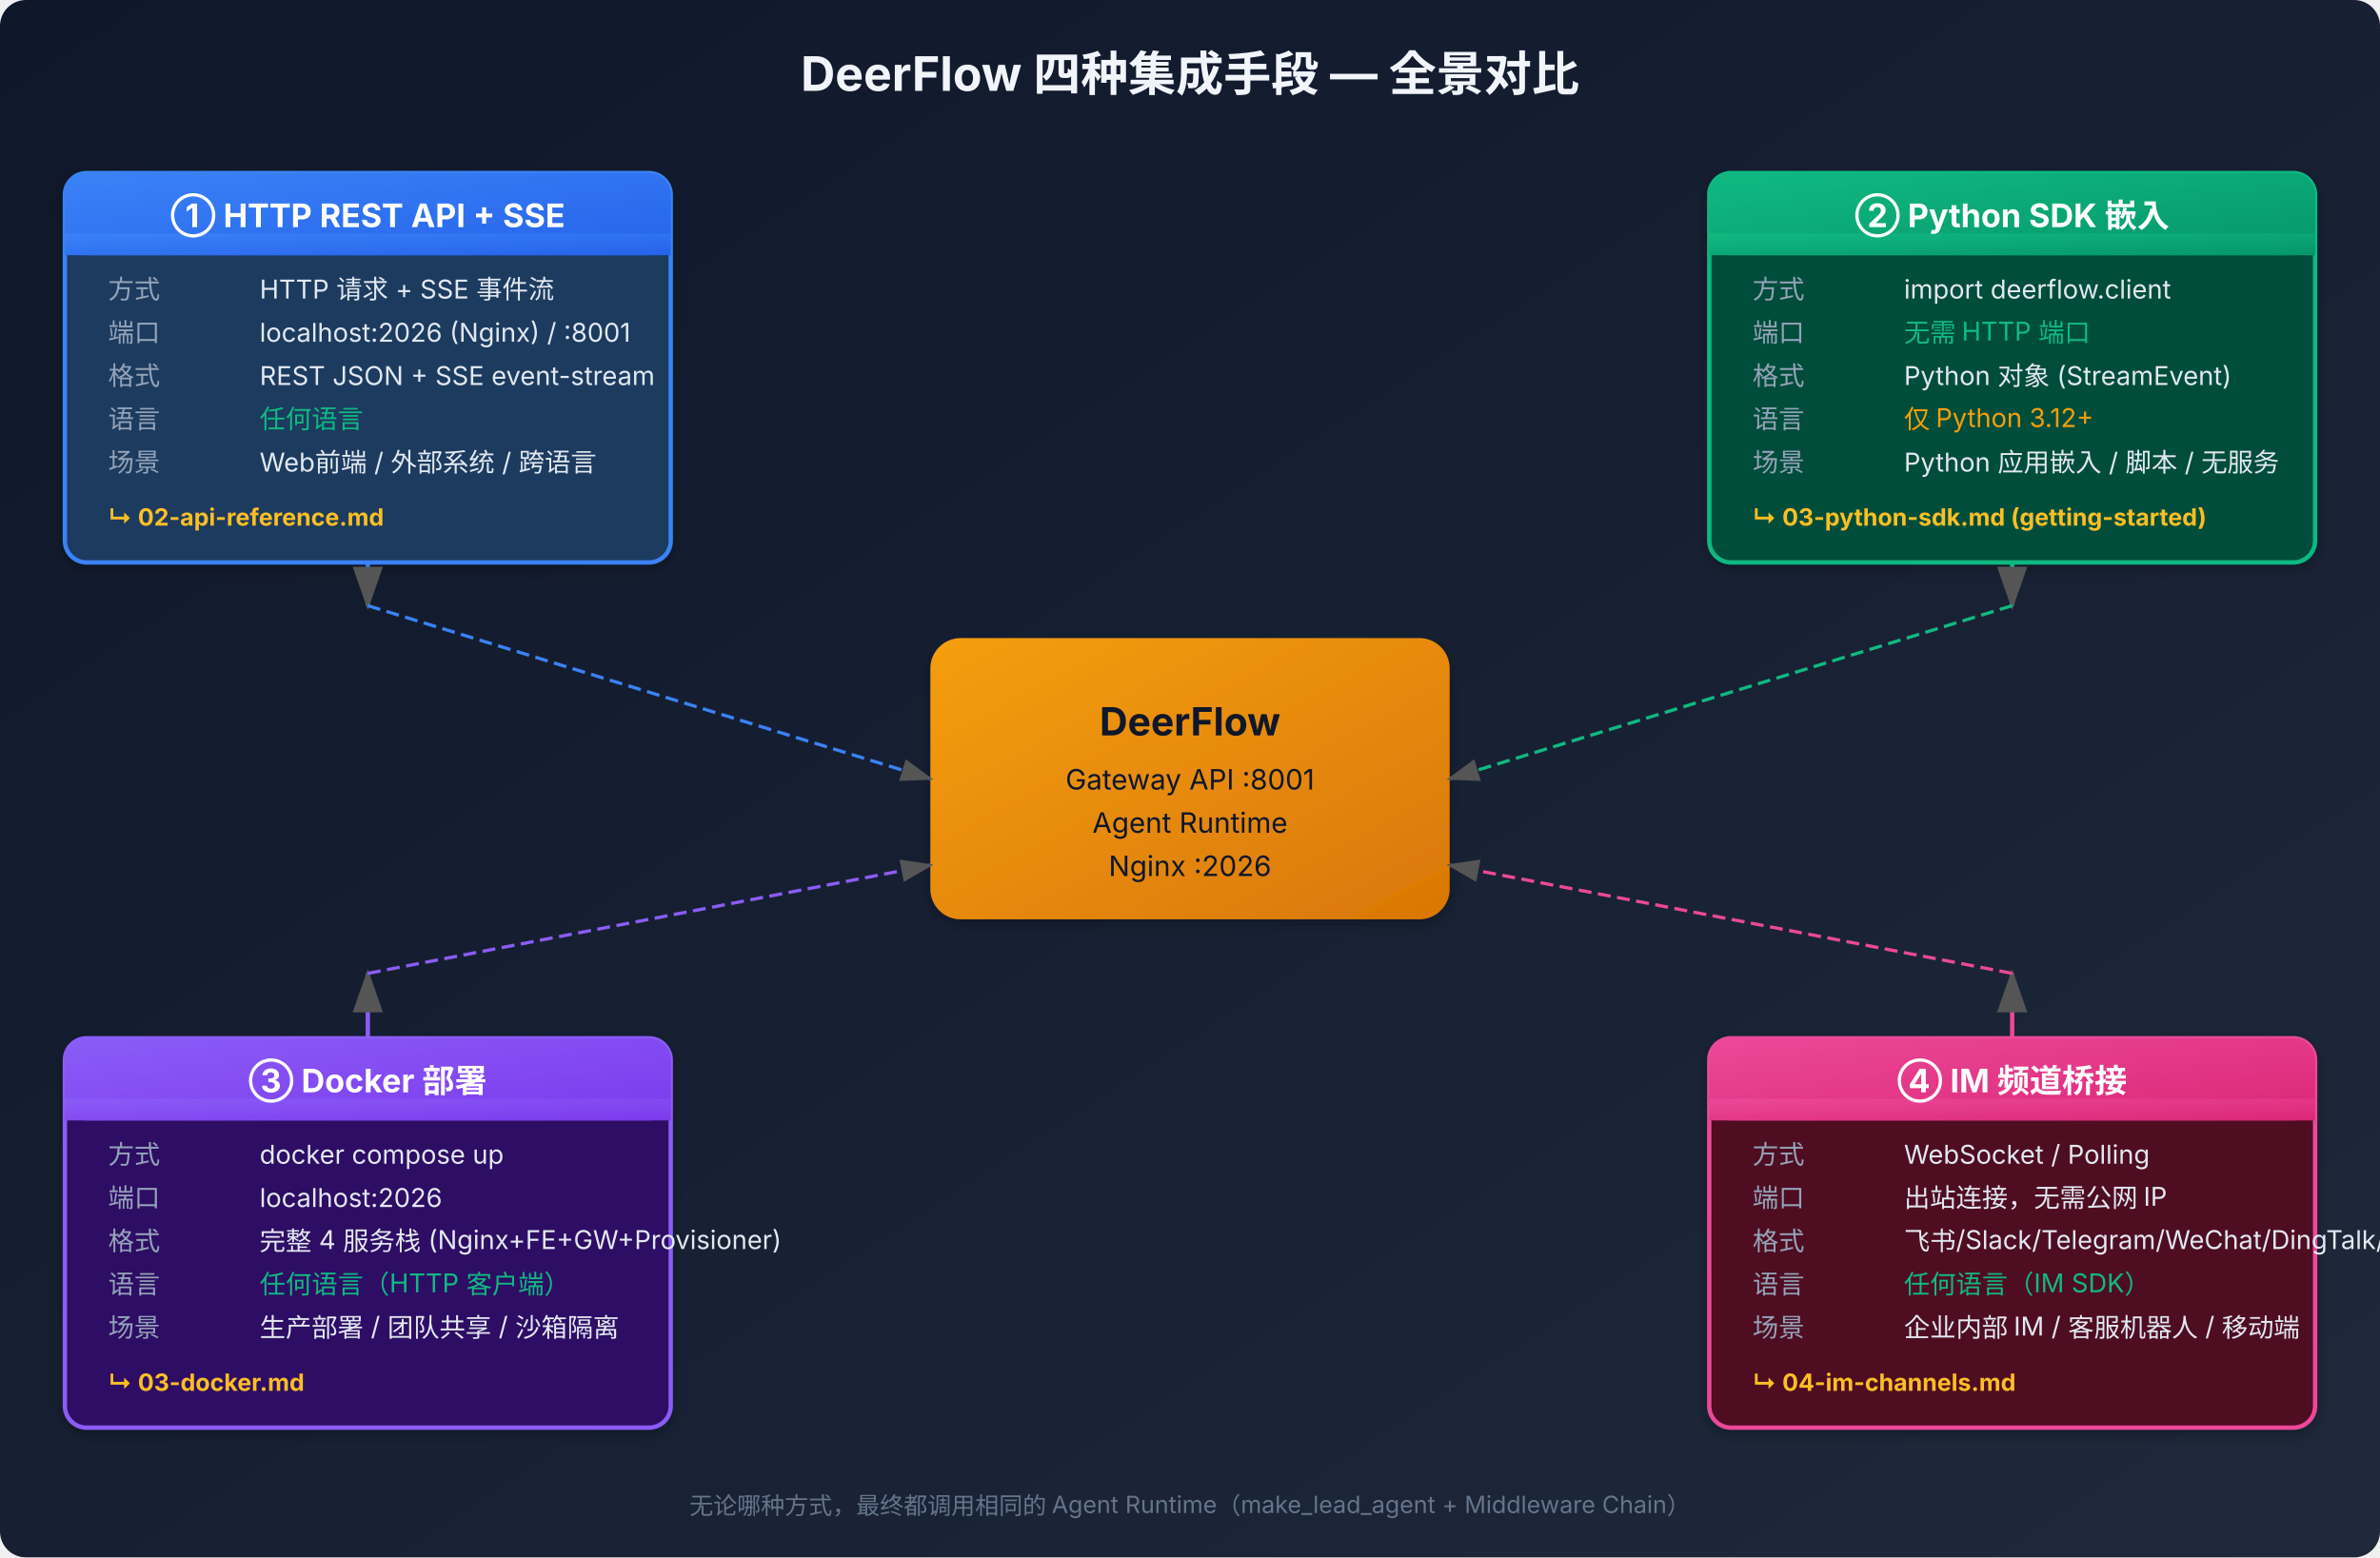
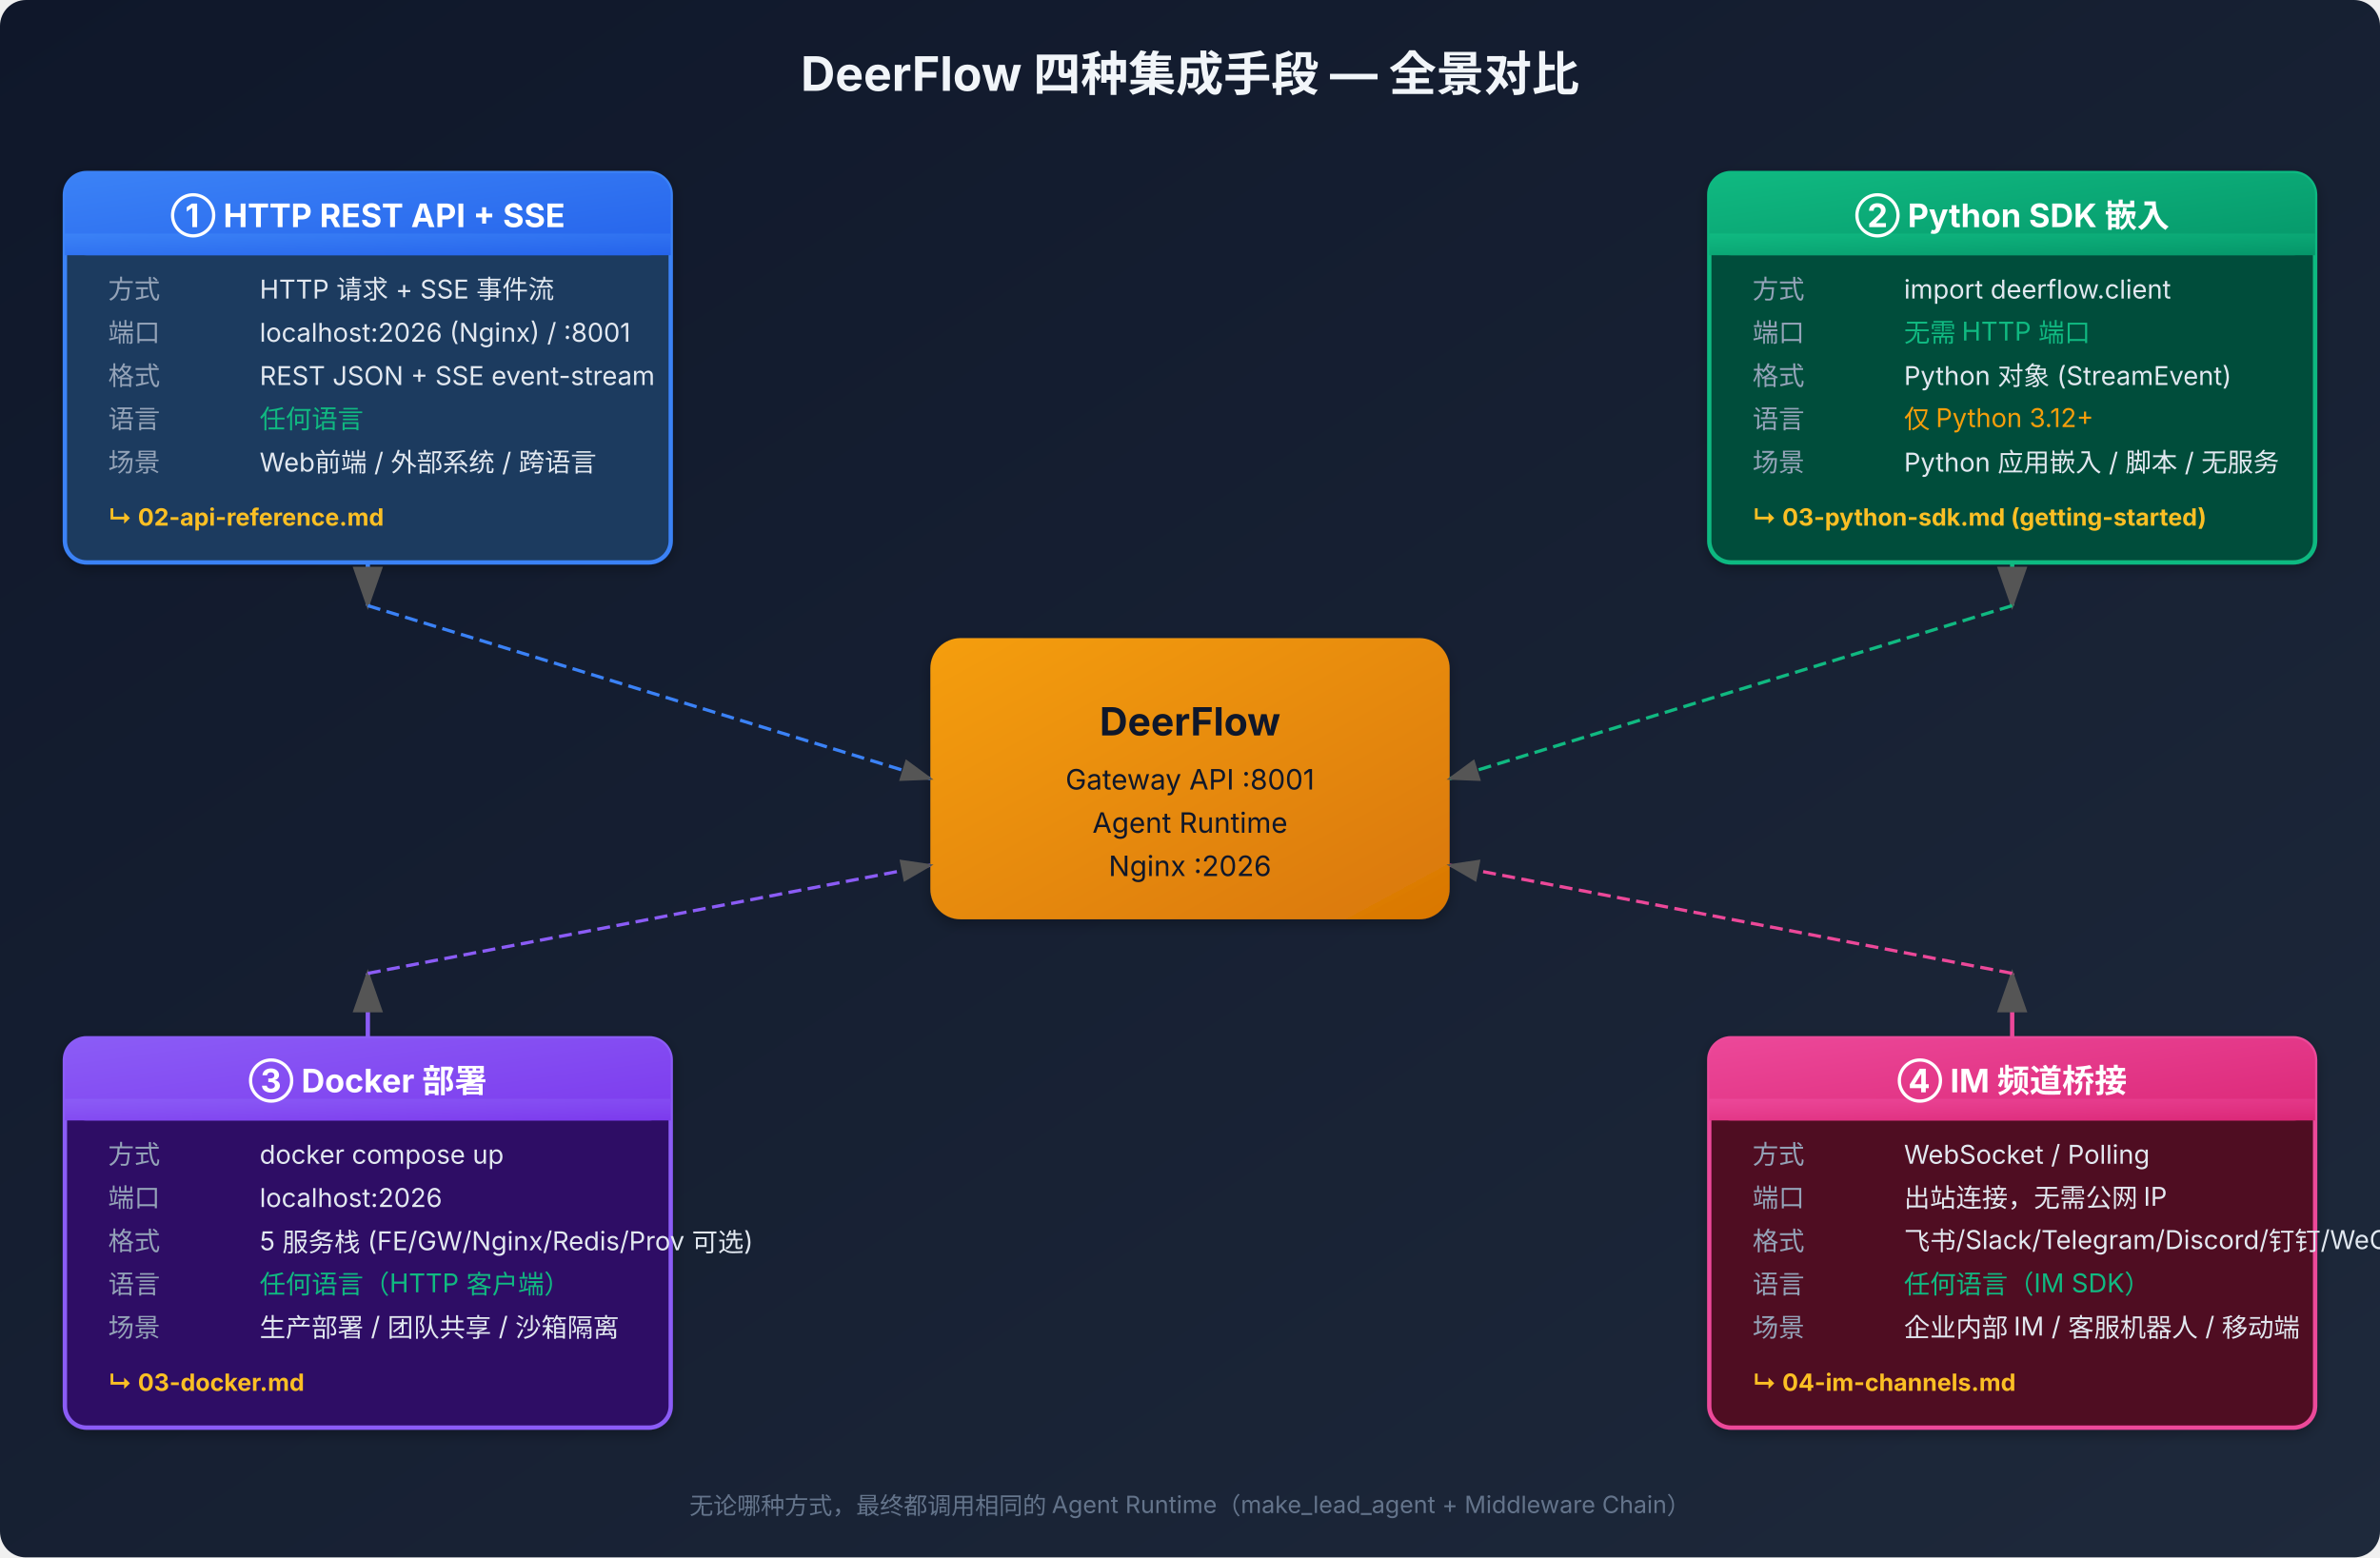
<svg xmlns="http://www.w3.org/2000/svg" viewBox="0 0 1100 720" font-family="system-ui, -apple-system, sans-serif">
  <defs>
    <marker id="arrow" markerWidth="10" markerHeight="7" refX="9" refY="3.5" orient="auto">
      <polygon points="0 0, 10 3.5, 0 7" fill="#555" />
    </marker>
    <linearGradient id="bg" x1="0%" y1="0%" x2="100%" y2="100%">
      <stop offset="0%" style="stop-color:#0f172a" />
      <stop offset="100%" style="stop-color:#1e293b" />
    </linearGradient>
    <linearGradient id="core" x1="0%" y1="0%" x2="100%" y2="100%">
      <stop offset="0%" style="stop-color:#f59e0b" />
      <stop offset="100%" style="stop-color:#d97706" />
    </linearGradient>
    <linearGradient id="http" x1="0%" y1="0%" x2="100%" y2="100%">
      <stop offset="0%" style="stop-color:#3b82f6" />
      <stop offset="100%" style="stop-color:#2563eb" />
    </linearGradient>
    <linearGradient id="sdk" x1="0%" y1="0%" x2="100%" y2="100%">
      <stop offset="0%" style="stop-color:#10b981" />
      <stop offset="100%" style="stop-color:#059669" />
    </linearGradient>
    <linearGradient id="docker" x1="0%" y1="0%" x2="100%" y2="100%">
      <stop offset="0%" style="stop-color:#8b5cf6" />
      <stop offset="100%" style="stop-color:#7c3aed" />
    </linearGradient>
    <linearGradient id="im" x1="0%" y1="0%" x2="100%" y2="100%">
      <stop offset="0%" style="stop-color:#ec4899" />
      <stop offset="100%" style="stop-color:#db2777" />
    </linearGradient>
    <filter id="shadow">
      <feDropShadow dx="0" dy="2" stdDeviation="3" flood-opacity="0.3" />
    </filter>
  </defs>
  <rect width="1100" height="720" rx="12" fill="url(#bg)" />
  <text x="550" y="42" text-anchor="middle" fill="#f1f5f9" font-size="22" font-weight="bold">DeerFlow 四种集成手段 — 全景对比</text>
  <rect x="430" y="295" width="240" height="130" rx="14" fill="url(#core)" filter="url(#shadow)" />
  <text x="550" y="340" text-anchor="middle" fill="#0f172a" font-size="18" font-weight="bold">DeerFlow</text>
  <text x="550" y="365" text-anchor="middle" fill="#0f172a" font-size="13">Gateway API :8001</text>
  <text x="550" y="385" text-anchor="middle" fill="#0f172a" font-size="13">Agent Runtime</text>
  <text x="550" y="405" text-anchor="middle" fill="#0f172a" font-size="13">Nginx :2026</text>
  <rect x="30" y="80" width="280" height="180" rx="10" fill="#1e3a5f" stroke="#3b82f6" stroke-width="2" filter="url(#shadow)" />
  <rect x="30" y="80" width="280" height="38" rx="10" fill="url(#http)" />
  <rect x="30" y="108" width="280" height="10" fill="url(#http)" />
  <text x="170" y="105" text-anchor="middle" fill="#fff" font-size="15" font-weight="bold">① HTTP REST API + SSE</text>
  <text x="50" y="138" fill="#94a3b8" font-size="12">方式</text>
  <text x="120" y="138" fill="#e2e8f0" font-size="12">HTTP 请求 + SSE 事件流</text>
  <text x="50" y="158" fill="#94a3b8" font-size="12">端口</text>
  <text x="120" y="158" fill="#e2e8f0" font-size="12">localhost:2026 (Nginx) / :8001</text>
  <text x="50" y="178" fill="#94a3b8" font-size="12">格式</text>
  <text x="120" y="178" fill="#e2e8f0" font-size="12">REST JSON + SSE event-stream</text>
  <text x="50" y="198" fill="#94a3b8" font-size="12">语言</text>
  <text x="120" y="198" fill="#10b981" font-size="12">任何语言</text>
  <text x="50" y="218" fill="#94a3b8" font-size="12">场景</text>
  <text x="120" y="218" fill="#e2e8f0" font-size="12">Web前端 / 外部系统 / 跨语言</text>
  <text x="50" y="243" fill="#fbbf24" font-size="11" font-weight="bold">↳ 02-api-reference.md</text>
  <line x1="170" y1="260" x2="170" y2="280" stroke="#3b82f6" stroke-width="2" marker-end="url(#arrow)" />
  <line x1="170" y1="280" x2="430" y2="360" stroke="#3b82f6" stroke-width="1.5" stroke-dasharray="6,3" marker-end="url(#arrow)" />
  <rect x="790" y="80" width="280" height="180" rx="10" fill="#064e3b" stroke="#10b981" stroke-width="2" filter="url(#shadow)" />
  <rect x="790" y="80" width="280" height="38" rx="10" fill="url(#sdk)" />
  <rect x="790" y="108" width="280" height="10" fill="url(#sdk)" />
  <text x="930" y="105" text-anchor="middle" fill="#fff" font-size="15" font-weight="bold">② Python SDK 嵌入</text>
  <text x="810" y="138" fill="#94a3b8" font-size="12">方式</text>
  <text x="880" y="138" fill="#e2e8f0" font-size="12">import deerflow.client</text>
  <text x="810" y="158" fill="#94a3b8" font-size="12">端口</text>
  <text x="880" y="158" fill="#10b981" font-size="12">无需 HTTP 端口</text>
  <text x="810" y="178" fill="#94a3b8" font-size="12">格式</text>
  <text x="880" y="178" fill="#e2e8f0" font-size="12">Python 对象 (StreamEvent)</text>
  <text x="810" y="198" fill="#94a3b8" font-size="12">语言</text>
  <text x="880" y="198" fill="#f59e0b" font-size="12">仅 Python 3.12+</text>
  <text x="810" y="218" fill="#94a3b8" font-size="12">场景</text>
  <text x="880" y="218" fill="#e2e8f0" font-size="12">Python 应用嵌入 / 脚本 / 无服务</text>
  <text x="810" y="243" fill="#fbbf24" font-size="11" font-weight="bold">↳ 03-python-sdk.md (getting-started)</text>
  <line x1="930" y1="260" x2="930" y2="280" stroke="#10b981" stroke-width="2" marker-end="url(#arrow)" />
  <line x1="930" y1="280" x2="670" y2="360" stroke="#10b981" stroke-width="1.5" stroke-dasharray="6,3" marker-end="url(#arrow)" />
  <rect x="30" y="480" width="280" height="180" rx="10" fill="#2e1065" stroke="#8b5cf6" stroke-width="2" filter="url(#shadow)" />
  <rect x="30" y="480" width="280" height="38" rx="10" fill="url(#docker)" />
  <rect x="30" y="508" width="280" height="10" fill="url(#docker)" />
  <text x="170" y="505" text-anchor="middle" fill="#fff" font-size="15" font-weight="bold">③ Docker 部署</text>
  <text x="50" y="538" fill="#94a3b8" font-size="12">方式</text>
  <text x="120" y="538" fill="#e2e8f0" font-size="12">docker compose up</text>
  <text x="50" y="558" fill="#94a3b8" font-size="12">端口</text>
  <text x="120" y="558" fill="#e2e8f0" font-size="12">localhost:2026</text>
  <text x="50" y="578" fill="#94a3b8" font-size="12">格式</text>
-   <text x="120" y="578" fill="#e2e8f0" font-size="12">完整 4 服务栈 (Nginx+FE+GW+Provisioner)</text>
+   <text x="120" y="578" fill="#e2e8f0" font-size="12">5 服务栈 (FE/GW/Nginx/Redis/Prov 可选)</text>
  <text x="50" y="598" fill="#94a3b8" font-size="12">语言</text>
  <text x="120" y="598" fill="#10b981" font-size="12">任何语言（HTTP 客户端）</text>
  <text x="50" y="618" fill="#94a3b8" font-size="12">场景</text>
  <text x="120" y="618" fill="#e2e8f0" font-size="12">生产部署 / 团队共享 / 沙箱隔离</text>
  <text x="50" y="643" fill="#fbbf24" font-size="11" font-weight="bold">↳ 03-docker.md</text>
  <line x1="170" y1="480" x2="170" y2="450" stroke="#8b5cf6" stroke-width="2" marker-end="url(#arrow)" />
  <line x1="170" y1="450" x2="430" y2="400" stroke="#8b5cf6" stroke-width="1.5" stroke-dasharray="6,3" marker-end="url(#arrow)" />
  <rect x="790" y="480" width="280" height="180" rx="10" fill="#500724" stroke="#ec4899" stroke-width="2" filter="url(#shadow)" />
  <rect x="790" y="480" width="280" height="38" rx="10" fill="url(#im)" />
  <rect x="790" y="508" width="280" height="10" fill="url(#im)" />
  <text x="930" y="505" text-anchor="middle" fill="#fff" font-size="15" font-weight="bold">④ IM 频道桥接</text>
  <text x="810" y="538" fill="#94a3b8" font-size="12">方式</text>
  <text x="880" y="538" fill="#e2e8f0" font-size="12">WebSocket / Polling</text>
  <text x="810" y="558" fill="#94a3b8" font-size="12">端口</text>
  <text x="880" y="558" fill="#e2e8f0" font-size="12">出站连接，无需公网 IP</text>
  <text x="810" y="578" fill="#94a3b8" font-size="12">格式</text>
-   <text x="880" y="578" fill="#e2e8f0" font-size="12">飞书/Slack/Telegram/WeChat/DingTalk/Discord</text>
+   <text x="880" y="578" fill="#e2e8f0" font-size="12">飞书/Slack/Telegram/Discord/钉钉/WeCom/微信/Buzz</text>
  <text x="810" y="598" fill="#94a3b8" font-size="12">语言</text>
  <text x="880" y="598" fill="#10b981" font-size="12">任何语言（IM SDK）</text>
  <text x="810" y="618" fill="#94a3b8" font-size="12">场景</text>
  <text x="880" y="618" fill="#e2e8f0" font-size="12">企业内部 IM / 客服机器人 / 移动端</text>
  <text x="810" y="643" fill="#fbbf24" font-size="11" font-weight="bold">↳ 04-im-channels.md</text>
  <line x1="930" y1="480" x2="930" y2="450" stroke="#ec4899" stroke-width="2" marker-end="url(#arrow)" />
  <line x1="930" y1="450" x2="670" y2="400" stroke="#ec4899" stroke-width="1.5" stroke-dasharray="6,3" marker-end="url(#arrow)" />
  <text x="550" y="700" text-anchor="middle" fill="#64748b" font-size="11">
    无论哪种方式，最终都调用相同的 Agent Runtime（make_lead_agent + Middleware Chain）
  </text>
</svg>
